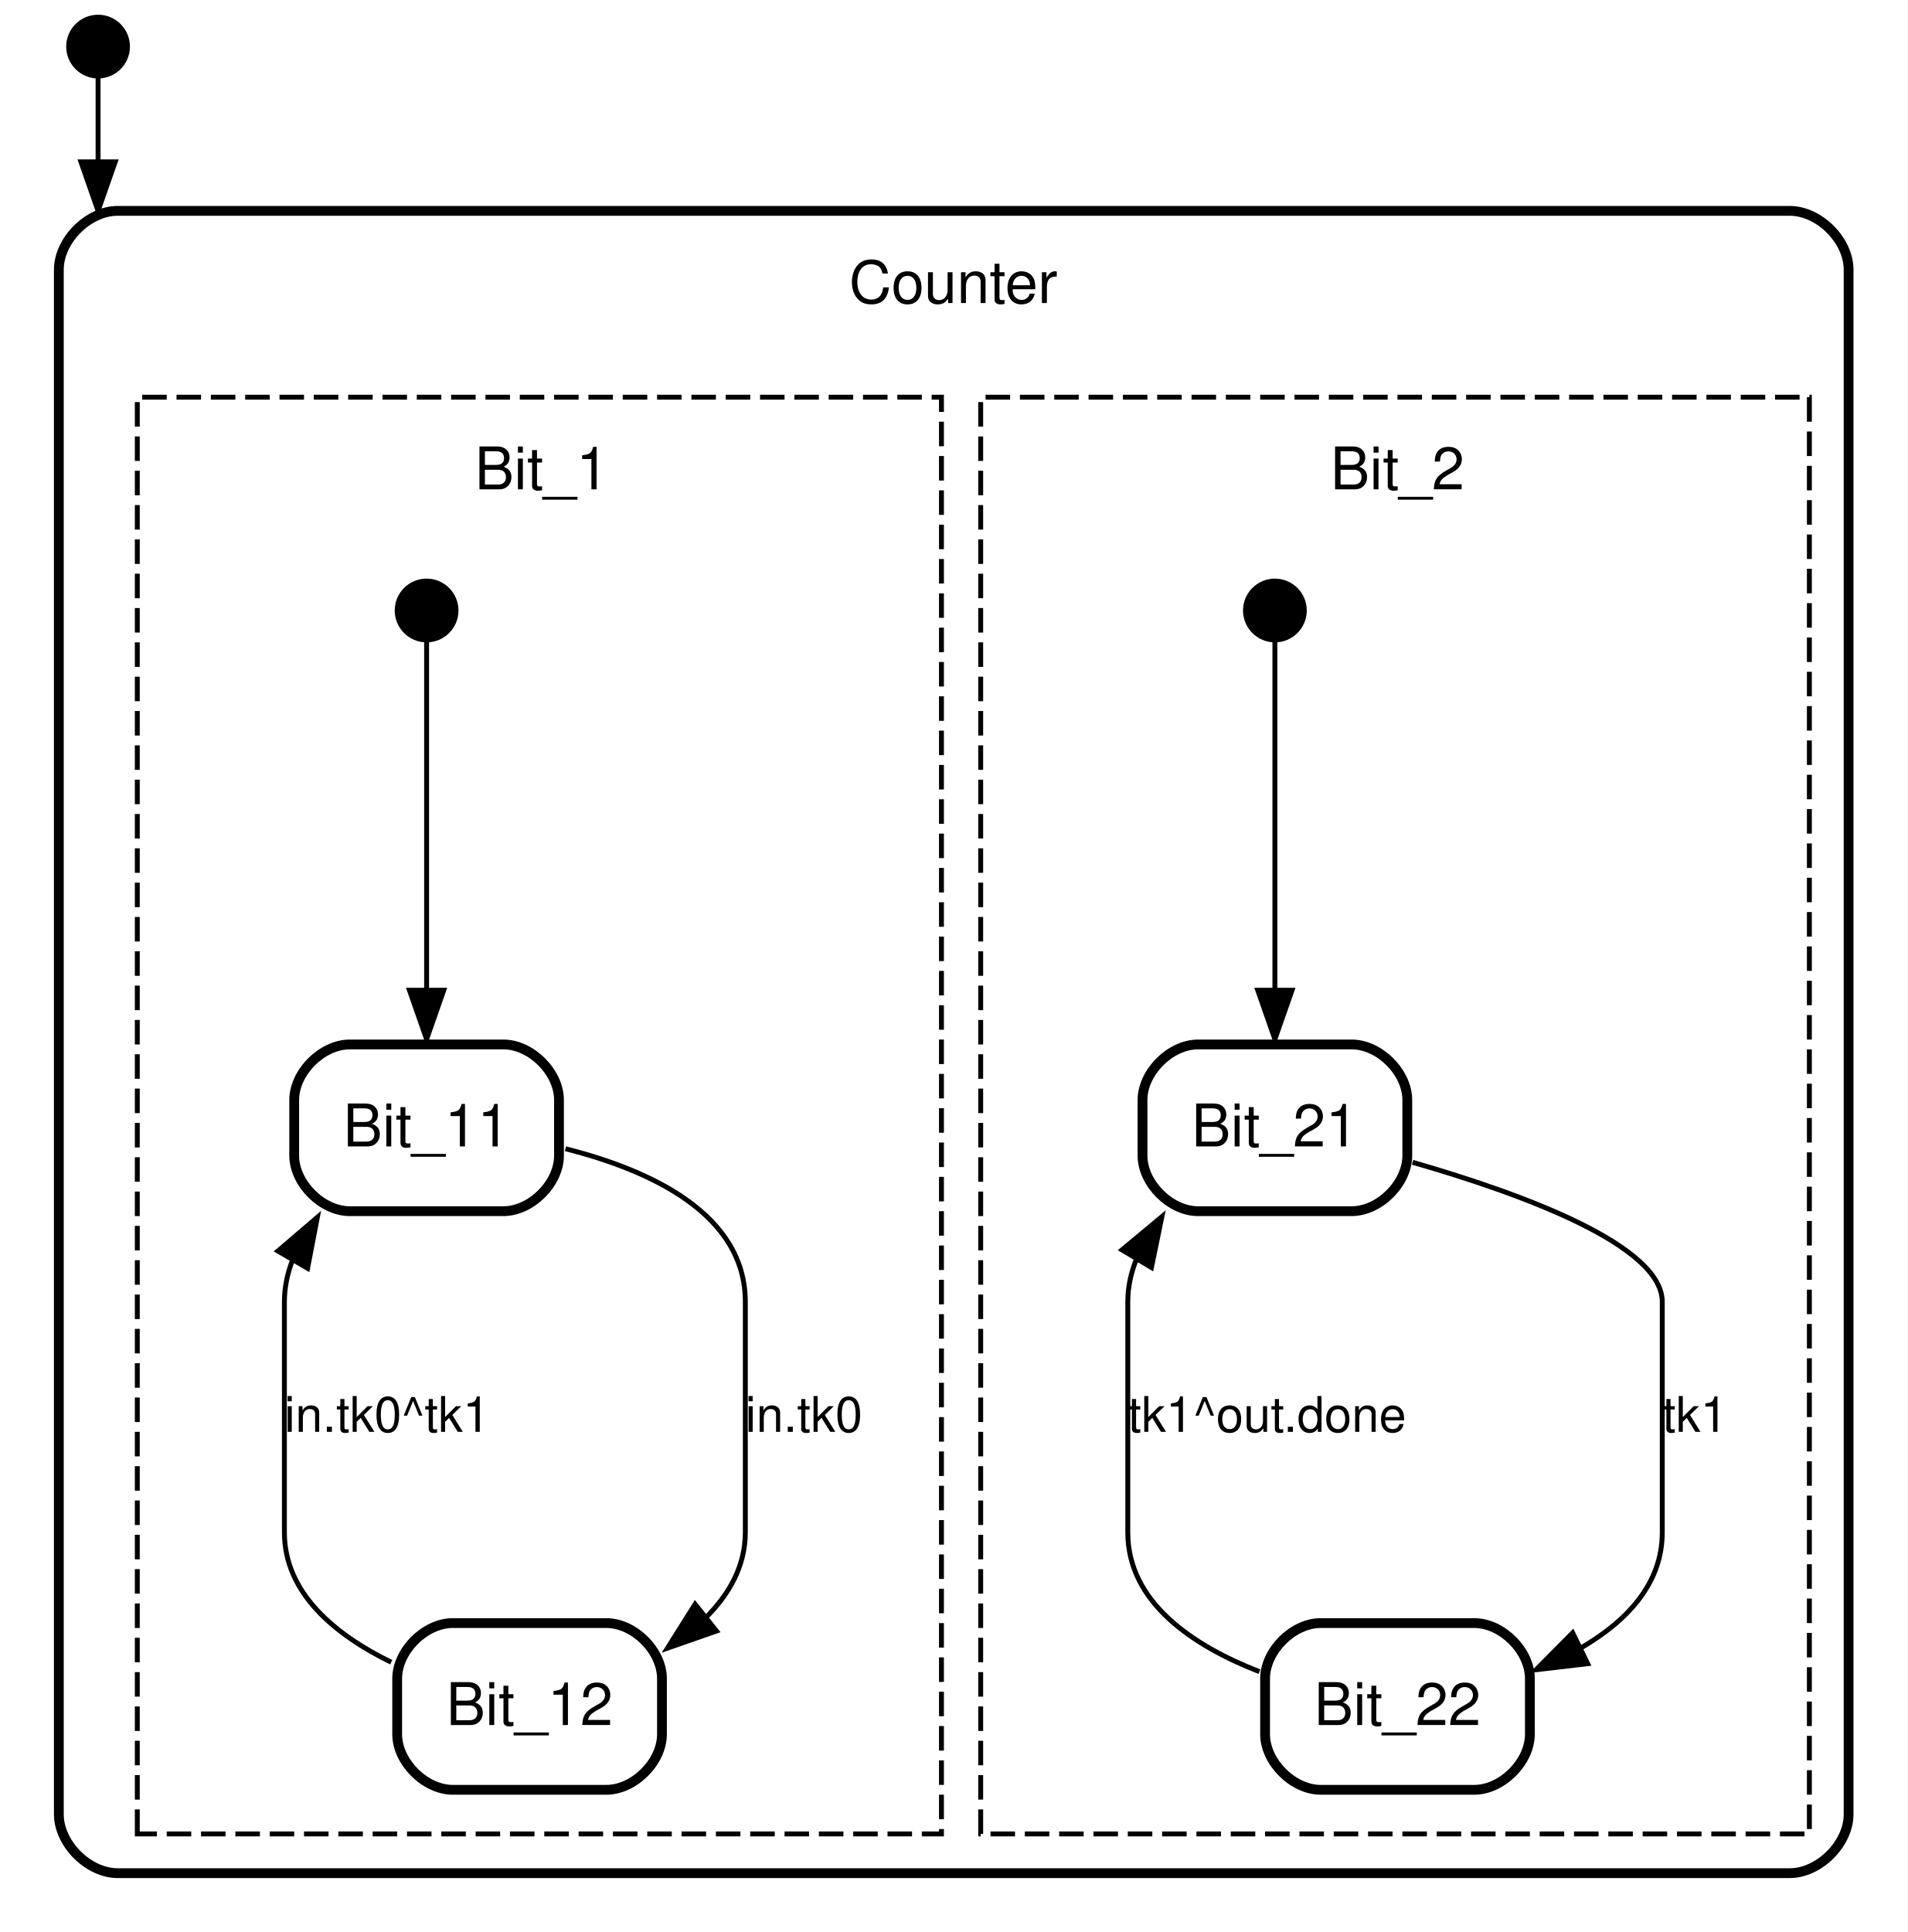
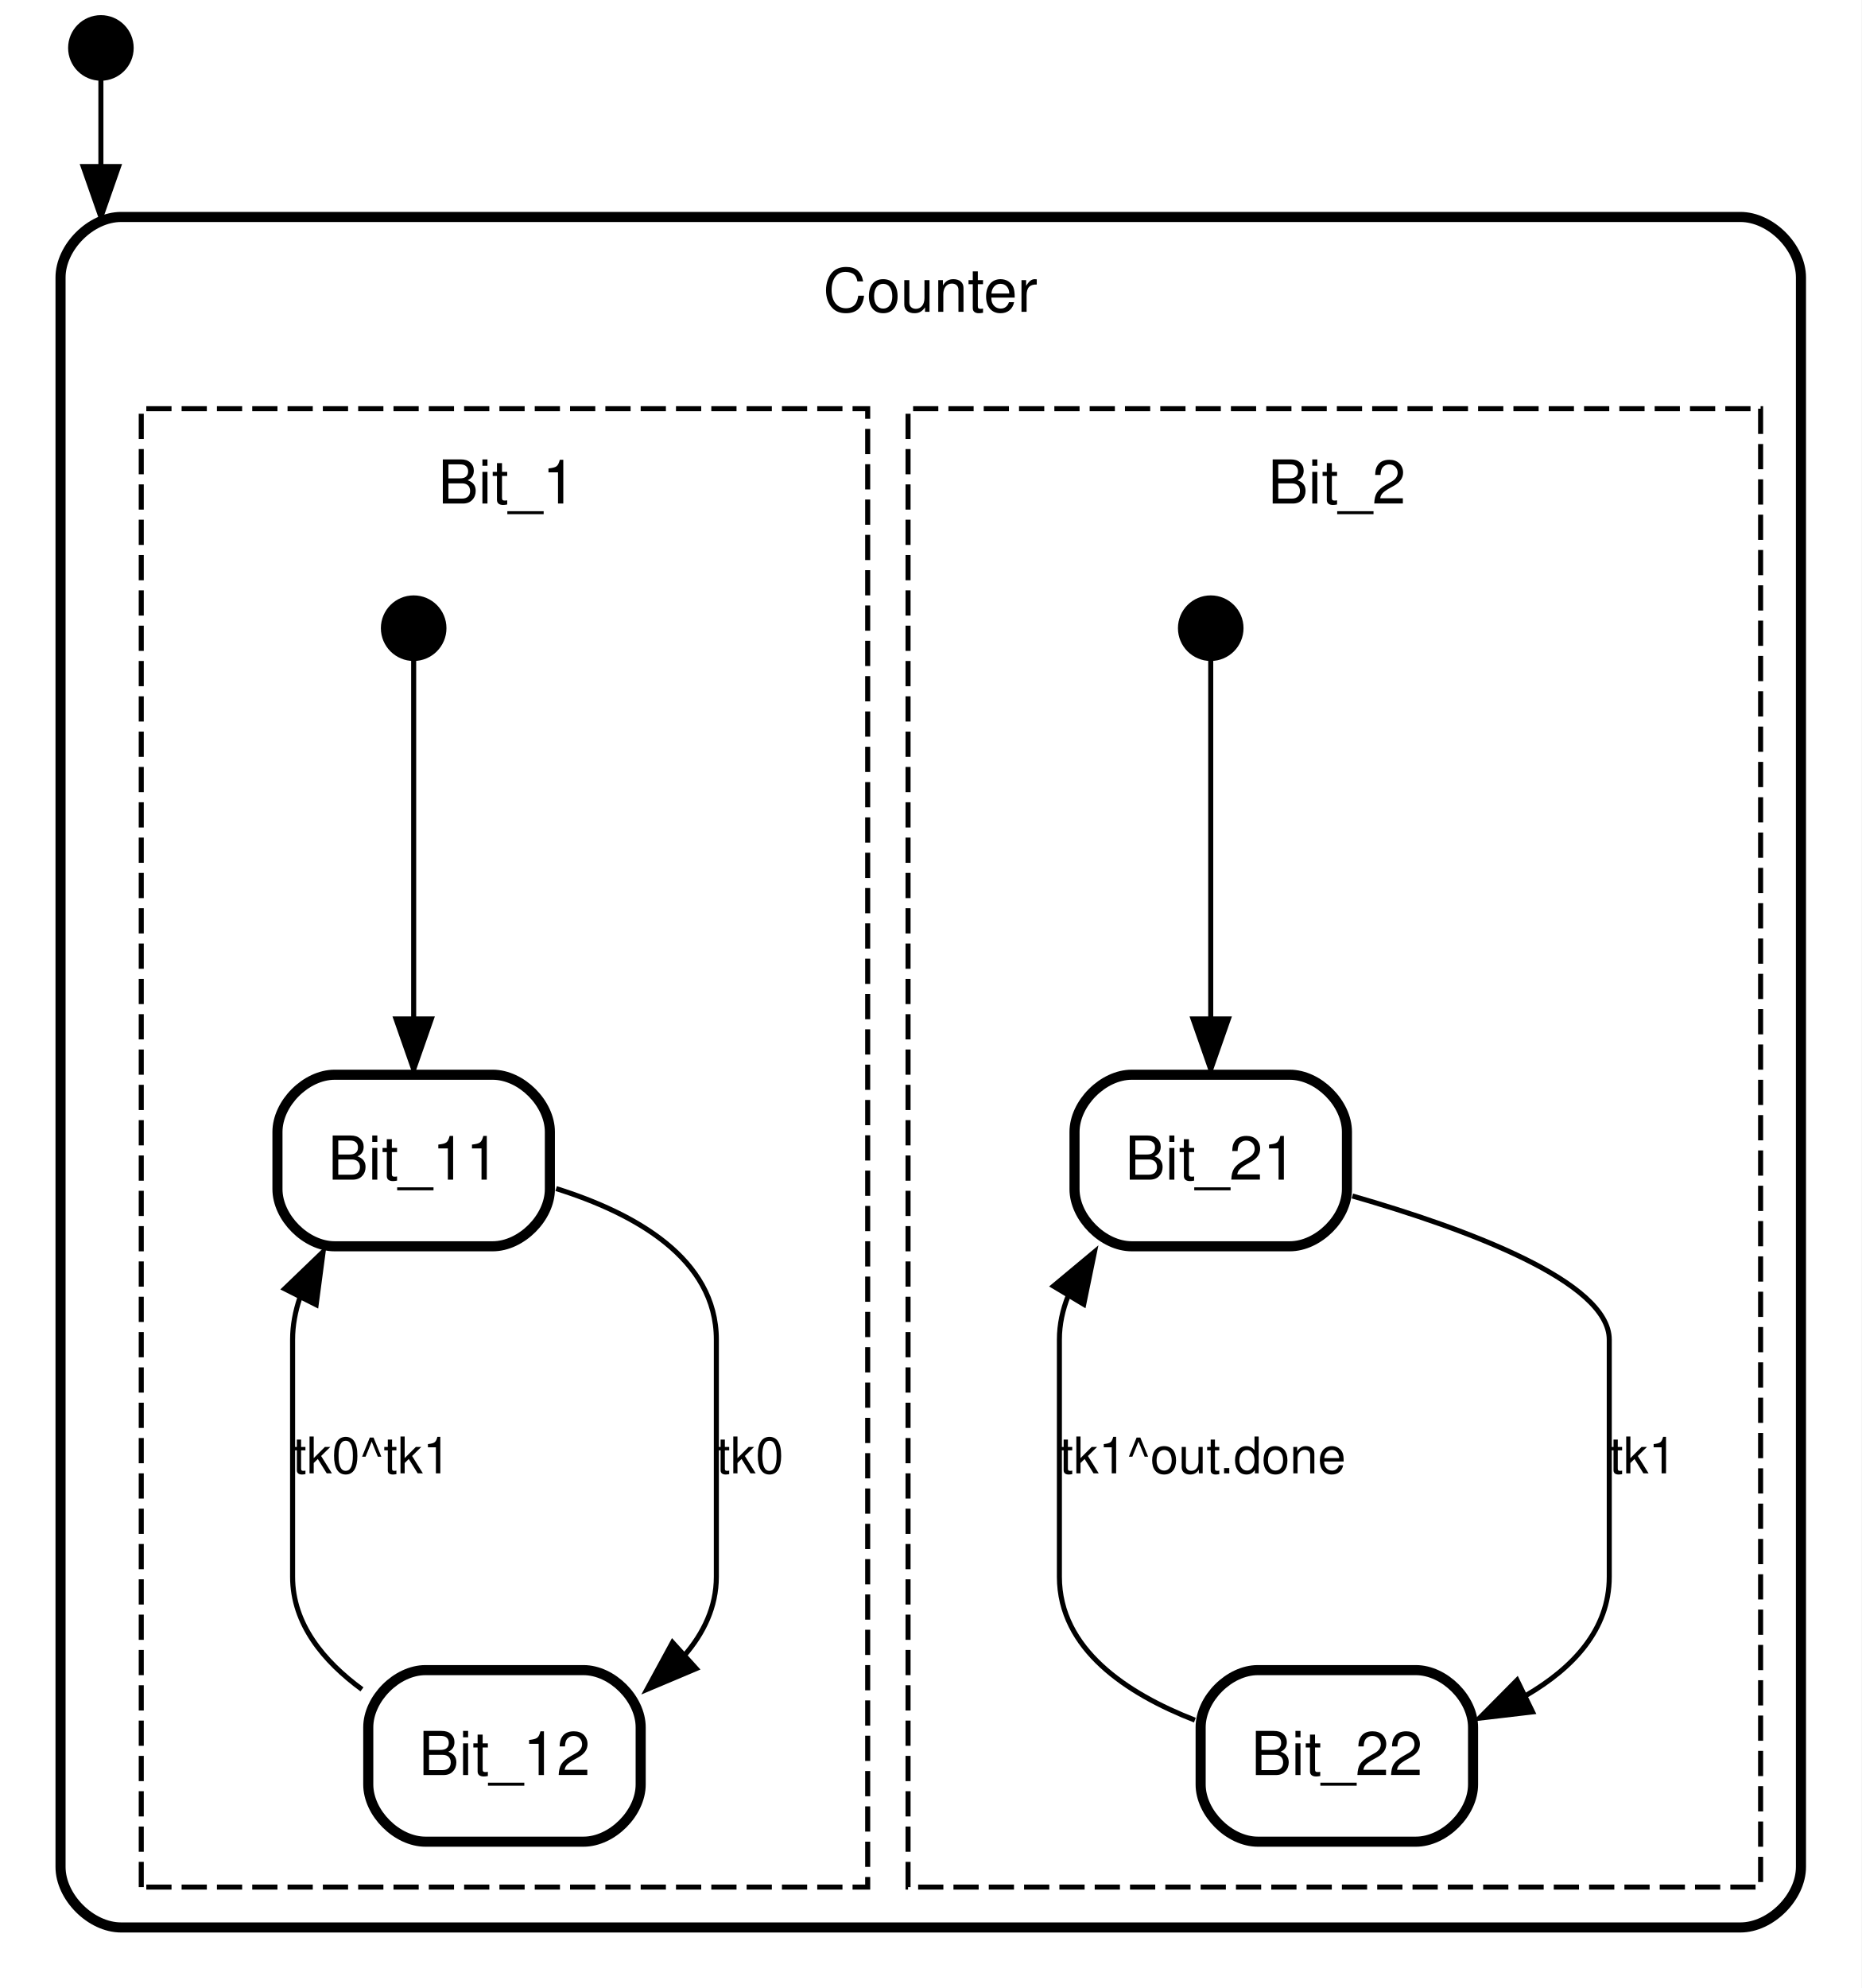
- <svg xmlns="http://www.w3.org/2000/svg" width="389pt" height="394pt" viewBox="0.00 0.00 389.00 394.00">
+ <svg xmlns="http://www.w3.org/2000/svg" width="369pt" height="394pt" viewBox="0.00 0.00 369.00 394.00">
  <g id="graph0" class="graph" transform="scale(1 1) rotate(0) translate(4 390)">
-     <polygon fill="#ffffff" stroke="transparent" points="-4,4 -4,-390 385,-390 385,4 -4,4" />
+     <polygon fill="#ffffff" stroke="transparent" points="-4,4 -4,-390 365,-390 365,4 -4,4" />
    <g id="clust1" class="cluster">
-       <path fill="none" stroke="#000000" stroke-width="2" d="M20,-8C20,-8 361,-8 361,-8 367,-8 373,-14 373,-20 373,-20 373,-335 373,-335 373,-341 367,-347 361,-347 361,-347 20,-347 20,-347 14,-347 8,-341 8,-335 8,-335 8,-20 8,-20 8,-14 14,-8 20,-8" />
-       <text text-anchor="start" x="169.162" y="-328.2" font-family="Helvetica,sans-Serif" font-size="12.00" fill="#000000">Counter</text>
+       <path fill="none" stroke="#000000" stroke-width="2" d="M20,-8C20,-8 341,-8 341,-8 347,-8 353,-14 353,-20 353,-20 353,-335 353,-335 353,-341 347,-347 341,-347 341,-347 20,-347 20,-347 14,-347 8,-341 8,-335 8,-335 8,-20 8,-20 8,-14 14,-8 20,-8" />
+       <text text-anchor="start" x="159.162" y="-328.2" font-family="Helvetica,sans-Serif" font-size="12.00" fill="#000000">Counter</text>
    </g>
    <g id="clust2" class="cluster">
-       <polygon fill="none" stroke="#000000" stroke-dasharray="5,2" points="196,-16 196,-309 365,-309 365,-16 196,-16" />
-       <text text-anchor="start" x="267.329" y="-290.2" font-family="Helvetica,sans-Serif" font-size="12.00" fill="#000000">Bit_2</text>
+       <polygon fill="none" stroke="#000000" stroke-dasharray="5,2" points="176,-16 176,-309 345,-309 345,-16 176,-16" />
+       <text text-anchor="start" x="247.329" y="-290.2" font-family="Helvetica,sans-Serif" font-size="12.00" fill="#000000">Bit_2</text>
    </g>
    <g id="clust3" class="cluster">
-       <polygon fill="none" stroke="#000000" stroke-dasharray="5,2" points="24,-16 24,-309 188,-309 188,-16 24,-16" />
-       <text text-anchor="start" x="92.829" y="-290.2" font-family="Helvetica,sans-Serif" font-size="12.00" fill="#000000">Bit_1</text>
+       <polygon fill="none" stroke="#000000" stroke-dasharray="5,2" points="24,-16 24,-309 168,-309 168,-16 24,-16" />
+       <text text-anchor="start" x="82.829" y="-290.2" font-family="Helvetica,sans-Serif" font-size="12.00" fill="#000000">Bit_1</text>
    </g>
    <g id="node1" class="node">
      <ellipse fill="#000000" stroke="#000000" stroke-width="2" cx="16" cy="-380.5" rx="5.5" ry="5.5" />
    </g>
    <g id="edge1" class="edge">
      <path fill="none" stroke="#000000" d="M16,-374.953C16,-370.778 16,-364.504 16,-357.033" />
      <polygon fill="#000000" stroke="#000000" points="19.5,-356.997 16,-346.997 12.5,-356.997 19.5,-356.997" />
      <text text-anchor="middle" x="17.39" y="-358" font-family="Helvetica,sans-Serif" font-size="10.00" fill="#000000"> </text>
    </g>
    <g id="node4" class="node">
-       <ellipse fill="#000000" stroke="#000000" stroke-width="2" cx="256" cy="-265.5" rx="5.5" ry="5.5" />
+       <ellipse fill="#000000" stroke="#000000" stroke-width="2" cx="236" cy="-265.5" rx="5.5" ry="5.5" />
    </g>
    <g id="node6" class="node">
-       <polygon fill="transparent" stroke="transparent" stroke-width="2" points="284,-178 228,-178 228,-142 284,-142 284,-178" />
-       <text text-anchor="start" x="238.994" y="-156.2" font-family="Helvetica,sans-Serif" font-size="12.00" fill="#000000">Bit_21</text>
-       <path fill="none" stroke="#000000" stroke-width="2" d="M240.333,-143C240.333,-143 271.667,-143 271.667,-143 277.333,-143 283,-148.667 283,-154.333 283,-154.333 283,-165.667 283,-165.667 283,-171.333 277.333,-177 271.667,-177 271.667,-177 240.333,-177 240.333,-177 234.667,-177 229,-171.333 229,-165.667 229,-165.667 229,-154.333 229,-154.333 229,-148.667 234.667,-143 240.333,-143" />
+       <polygon fill="transparent" stroke="transparent" stroke-width="2" points="264,-178 208,-178 208,-142 264,-142 264,-178" />
+       <text text-anchor="start" x="218.994" y="-156.2" font-family="Helvetica,sans-Serif" font-size="12.00" fill="#000000">Bit_21</text>
+       <path fill="none" stroke="#000000" stroke-width="2" d="M220.333,-143C220.333,-143 251.667,-143 251.667,-143 257.333,-143 263,-148.667 263,-154.333 263,-154.333 263,-165.667 263,-165.667 263,-171.333 257.333,-177 251.667,-177 251.667,-177 220.333,-177 220.333,-177 214.667,-177 209,-171.333 209,-165.667 209,-165.667 209,-154.333 209,-154.333 209,-148.667 214.667,-143 220.333,-143" />
    </g>
    <g id="edge2" class="edge">
-       <path fill="none" stroke="#000000" d="M256,-259.829C256,-255.174 256,-248.41 256,-242.5 256,-242.5 256,-242.5 256,-195.5 256,-193.108 256,-190.625 256,-188.134" />
-       <polygon fill="#000000" stroke="#000000" points="259.5,-188.06 256,-178.06 252.5,-188.06 259.5,-188.06" />
-       <text text-anchor="middle" x="257.389" y="-216" font-family="Helvetica,sans-Serif" font-size="10.00" fill="#000000"> </text>
+       <path fill="none" stroke="#000000" d="M236,-259.829C236,-255.174 236,-248.41 236,-242.5 236,-242.5 236,-242.5 236,-195.5 236,-193.108 236,-190.625 236,-188.134" />
+       <polygon fill="#000000" stroke="#000000" points="239.5,-188.06 236,-178.06 232.5,-188.06 239.5,-188.06" />
+       <text text-anchor="middle" x="237.389" y="-216" font-family="Helvetica,sans-Serif" font-size="10.00" fill="#000000"> </text>
    </g>
    <g id="node5" class="node">
-       <polygon fill="transparent" stroke="transparent" stroke-width="2" points="309,-60 253,-60 253,-24 309,-24 309,-60" />
-       <text text-anchor="start" x="263.994" y="-38.2" font-family="Helvetica,sans-Serif" font-size="12.00" fill="#000000">Bit_22</text>
-       <path fill="none" stroke="#000000" stroke-width="2" d="M265.333,-25C265.333,-25 296.667,-25 296.667,-25 302.333,-25 308,-30.667 308,-36.333 308,-36.333 308,-47.667 308,-47.667 308,-53.333 302.333,-59 296.667,-59 296.667,-59 265.333,-59 265.333,-59 259.667,-59 254,-53.333 254,-47.667 254,-47.667 254,-36.333 254,-36.333 254,-30.667 259.667,-25 265.333,-25" />
+       <polygon fill="transparent" stroke="transparent" stroke-width="2" points="289,-60 233,-60 233,-24 289,-24 289,-60" />
+       <text text-anchor="start" x="243.994" y="-38.2" font-family="Helvetica,sans-Serif" font-size="12.00" fill="#000000">Bit_22</text>
+       <path fill="none" stroke="#000000" stroke-width="2" d="M245.333,-25C245.333,-25 276.667,-25 276.667,-25 282.333,-25 288,-30.667 288,-36.333 288,-36.333 288,-47.667 288,-47.667 288,-53.333 282.333,-59 276.667,-59 276.667,-59 245.333,-59 245.333,-59 239.667,-59 234,-53.333 234,-47.667 234,-47.667 234,-36.333 234,-36.333 234,-30.667 239.667,-25 245.333,-25" />
    </g>
    <g id="edge3" class="edge">
-       <path fill="none" stroke="#000000" d="M252.856,-49.088C239.324,-54.357 226,-63.18 226,-77.5 226,-124.5 226,-124.5 226,-124.5 226,-127.526 226.644,-130.427 227.743,-133.175" />
-       <polygon fill="#000000" stroke="#000000" points="224.819,-135.105 232.958,-141.887 230.825,-131.509 224.819,-135.105" />
-       <text text-anchor="start" x="226" y="-98" font-family="Helvetica,sans-Serif" font-size="10.00" fill="#000000">tk1^out.done   </text>
+       <path fill="none" stroke="#000000" d="M232.856,-49.088C219.324,-54.357 206,-63.18 206,-77.5 206,-124.5 206,-124.5 206,-124.5 206,-127.526 206.644,-130.427 207.743,-133.175" />
+       <polygon fill="#000000" stroke="#000000" points="204.819,-135.105 212.958,-141.887 210.825,-131.509 204.819,-135.105" />
+       <text text-anchor="start" x="206" y="-98" font-family="Helvetica,sans-Serif" font-size="10.00" fill="#000000">tk1^out.done   </text>
    </g>
    <g id="edge4" class="edge">
-       <path fill="none" stroke="#000000" d="M284.075,-152.97C306.782,-146.437 335,-136.003 335,-124.5 335,-124.5 335,-124.5 335,-77.5 335,-66.957 327.724,-59.371 318.514,-53.992" />
-       <polygon fill="#000000" stroke="#000000" points="319.788,-50.719 309.265,-49.485 316.722,-57.012 319.788,-50.719" />
-       <text text-anchor="start" x="335" y="-98" font-family="Helvetica,sans-Serif" font-size="10.00" fill="#000000">tk1   </text>
+       <path fill="none" stroke="#000000" d="M264.075,-152.97C286.782,-146.437 315,-136.003 315,-124.5 315,-124.5 315,-124.5 315,-77.5 315,-66.957 307.724,-59.371 298.514,-53.992" />
+       <polygon fill="#000000" stroke="#000000" points="299.788,-50.719 289.265,-49.485 296.722,-57.012 299.788,-50.719" />
+       <text text-anchor="start" x="315" y="-98" font-family="Helvetica,sans-Serif" font-size="10.00" fill="#000000">tk1   </text>
    </g>
    <g id="node8" class="node">
-       <ellipse fill="#000000" stroke="#000000" stroke-width="2" cx="83" cy="-265.5" rx="5.5" ry="5.5" />
+       <ellipse fill="#000000" stroke="#000000" stroke-width="2" cx="78" cy="-265.5" rx="5.5" ry="5.5" />
    </g>
    <g id="node10" class="node">
-       <polygon fill="transparent" stroke="transparent" stroke-width="2" points="111,-178 55,-178 55,-142 111,-142 111,-178" />
-       <text text-anchor="start" x="65.994" y="-156.2" font-family="Helvetica,sans-Serif" font-size="12.00" fill="#000000">Bit_11</text>
-       <path fill="none" stroke="#000000" stroke-width="2" d="M67.333,-143C67.333,-143 98.667,-143 98.667,-143 104.333,-143 110,-148.667 110,-154.333 110,-154.333 110,-165.667 110,-165.667 110,-171.333 104.333,-177 98.667,-177 98.667,-177 67.333,-177 67.333,-177 61.667,-177 56,-171.333 56,-165.667 56,-165.667 56,-154.333 56,-154.333 56,-148.667 61.667,-143 67.333,-143" />
+       <polygon fill="transparent" stroke="transparent" stroke-width="2" points="106,-178 50,-178 50,-142 106,-142 106,-178" />
+       <text text-anchor="start" x="60.994" y="-156.2" font-family="Helvetica,sans-Serif" font-size="12.00" fill="#000000">Bit_11</text>
+       <path fill="none" stroke="#000000" stroke-width="2" d="M62.333,-143C62.333,-143 93.667,-143 93.667,-143 99.333,-143 105,-148.667 105,-154.333 105,-154.333 105,-165.667 105,-165.667 105,-171.333 99.333,-177 93.667,-177 93.667,-177 62.333,-177 62.333,-177 56.667,-177 51,-171.333 51,-165.667 51,-165.667 51,-154.333 51,-154.333 51,-148.667 56.667,-143 62.333,-143" />
    </g>
    <g id="edge5" class="edge">
-       <path fill="none" stroke="#000000" d="M83,-259.829C83,-255.174 83,-248.41 83,-242.5 83,-242.5 83,-242.5 83,-195.5 83,-193.108 83,-190.625 83,-188.134" />
-       <polygon fill="#000000" stroke="#000000" points="86.5,-188.06 83,-178.06 79.5,-188.06 86.5,-188.06" />
-       <text text-anchor="middle" x="84.389" y="-216" font-family="Helvetica,sans-Serif" font-size="10.00" fill="#000000"> </text>
+       <path fill="none" stroke="#000000" d="M78,-259.829C78,-255.174 78,-248.41 78,-242.5 78,-242.5 78,-242.5 78,-195.5 78,-193.108 78,-190.625 78,-188.134" />
+       <polygon fill="#000000" stroke="#000000" points="81.5,-188.06 78,-178.06 74.5,-188.06 81.5,-188.06" />
+       <text text-anchor="middle" x="79.389" y="-216" font-family="Helvetica,sans-Serif" font-size="10.00" fill="#000000"> </text>
    </g>
    <g id="node9" class="node">
-       <polygon fill="transparent" stroke="transparent" stroke-width="2" points="132,-60 76,-60 76,-24 132,-24 132,-60" />
-       <text text-anchor="start" x="86.994" y="-38.2" font-family="Helvetica,sans-Serif" font-size="12.00" fill="#000000">Bit_12</text>
-       <path fill="none" stroke="#000000" stroke-width="2" d="M88.333,-25C88.333,-25 119.667,-25 119.667,-25 125.333,-25 131,-30.667 131,-36.333 131,-36.333 131,-47.667 131,-47.667 131,-53.333 125.333,-59 119.667,-59 119.667,-59 88.333,-59 88.333,-59 82.667,-59 77,-53.333 77,-47.667 77,-47.667 77,-36.333 77,-36.333 77,-30.667 82.667,-25 88.333,-25" />
+       <polygon fill="transparent" stroke="transparent" stroke-width="2" points="124,-60 68,-60 68,-24 124,-24 124,-60" />
+       <text text-anchor="start" x="78.994" y="-38.2" font-family="Helvetica,sans-Serif" font-size="12.00" fill="#000000">Bit_12</text>
+       <path fill="none" stroke="#000000" stroke-width="2" d="M80.333,-25C80.333,-25 111.667,-25 111.667,-25 117.333,-25 123,-30.667 123,-36.333 123,-36.333 123,-47.667 123,-47.667 123,-53.333 117.333,-59 111.667,-59 111.667,-59 80.333,-59 80.333,-59 74.667,-59 69,-53.333 69,-47.667 69,-47.667 69,-36.333 69,-36.333 69,-30.667 74.667,-25 80.333,-25" />
    </g>
    <g id="edge6" class="edge">
-       <path fill="none" stroke="#000000" d="M75.785,-51.016C64.444,-56.559 54,-65.044 54,-77.5 54,-124.5 54,-124.5 54,-124.5 54,-127.484 54.622,-130.356 55.684,-133.084" />
-       <polygon fill="#000000" stroke="#000000" points="52.676,-134.873 60.726,-141.761 58.728,-131.356 52.676,-134.873" />
-       <text text-anchor="start" x="54" y="-98" font-family="Helvetica,sans-Serif" font-size="10.00" fill="#000000">in.tk0^tk1   </text>
+       <path fill="none" stroke="#000000" d="M67.752,-55.184C60.155,-60.748 54,-68.144 54,-77.5 54,-124.5 54,-124.5 54,-124.5 54,-127.332 54.531,-130.106 55.434,-132.778" />
+       <polygon fill="#000000" stroke="#000000" points="52.421,-134.576 60.056,-141.921 58.668,-131.418 52.421,-134.576" />
+       <text text-anchor="start" x="54" y="-98" font-family="Helvetica,sans-Serif" font-size="10.00" fill="#000000">tk0^tk1   </text>
    </g>
    <g id="edge7" class="edge">
-       <path fill="none" stroke="#000000" d="M111.321,-155.732C128.837,-151.303 148,-142.373 148,-124.5 148,-124.5 148,-124.5 148,-77.5 148,-70.642 144.722,-64.882 139.955,-60.133" />
-       <polygon fill="#000000" stroke="#000000" points="142.117,-57.381 132.115,-53.888 137.756,-62.856 142.117,-57.381" />
-       <text text-anchor="start" x="148" y="-98" font-family="Helvetica,sans-Serif" font-size="10.00" fill="#000000">in.tk0   </text>
+       <path fill="none" stroke="#000000" d="M106.243,-154.438C121.805,-149.551 138,-140.597 138,-124.5 138,-124.5 138,-124.5 138,-77.5 138,-71.506 135.474,-66.317 131.661,-61.898" />
+       <polygon fill="#000000" stroke="#000000" points="134.009,-59.303 124.248,-55.184 129.31,-64.491 134.009,-59.303" />
+       <text text-anchor="start" x="138" y="-98" font-family="Helvetica,sans-Serif" font-size="10.00" fill="#000000">tk0   </text>
    </g>
  </g>
</svg>
